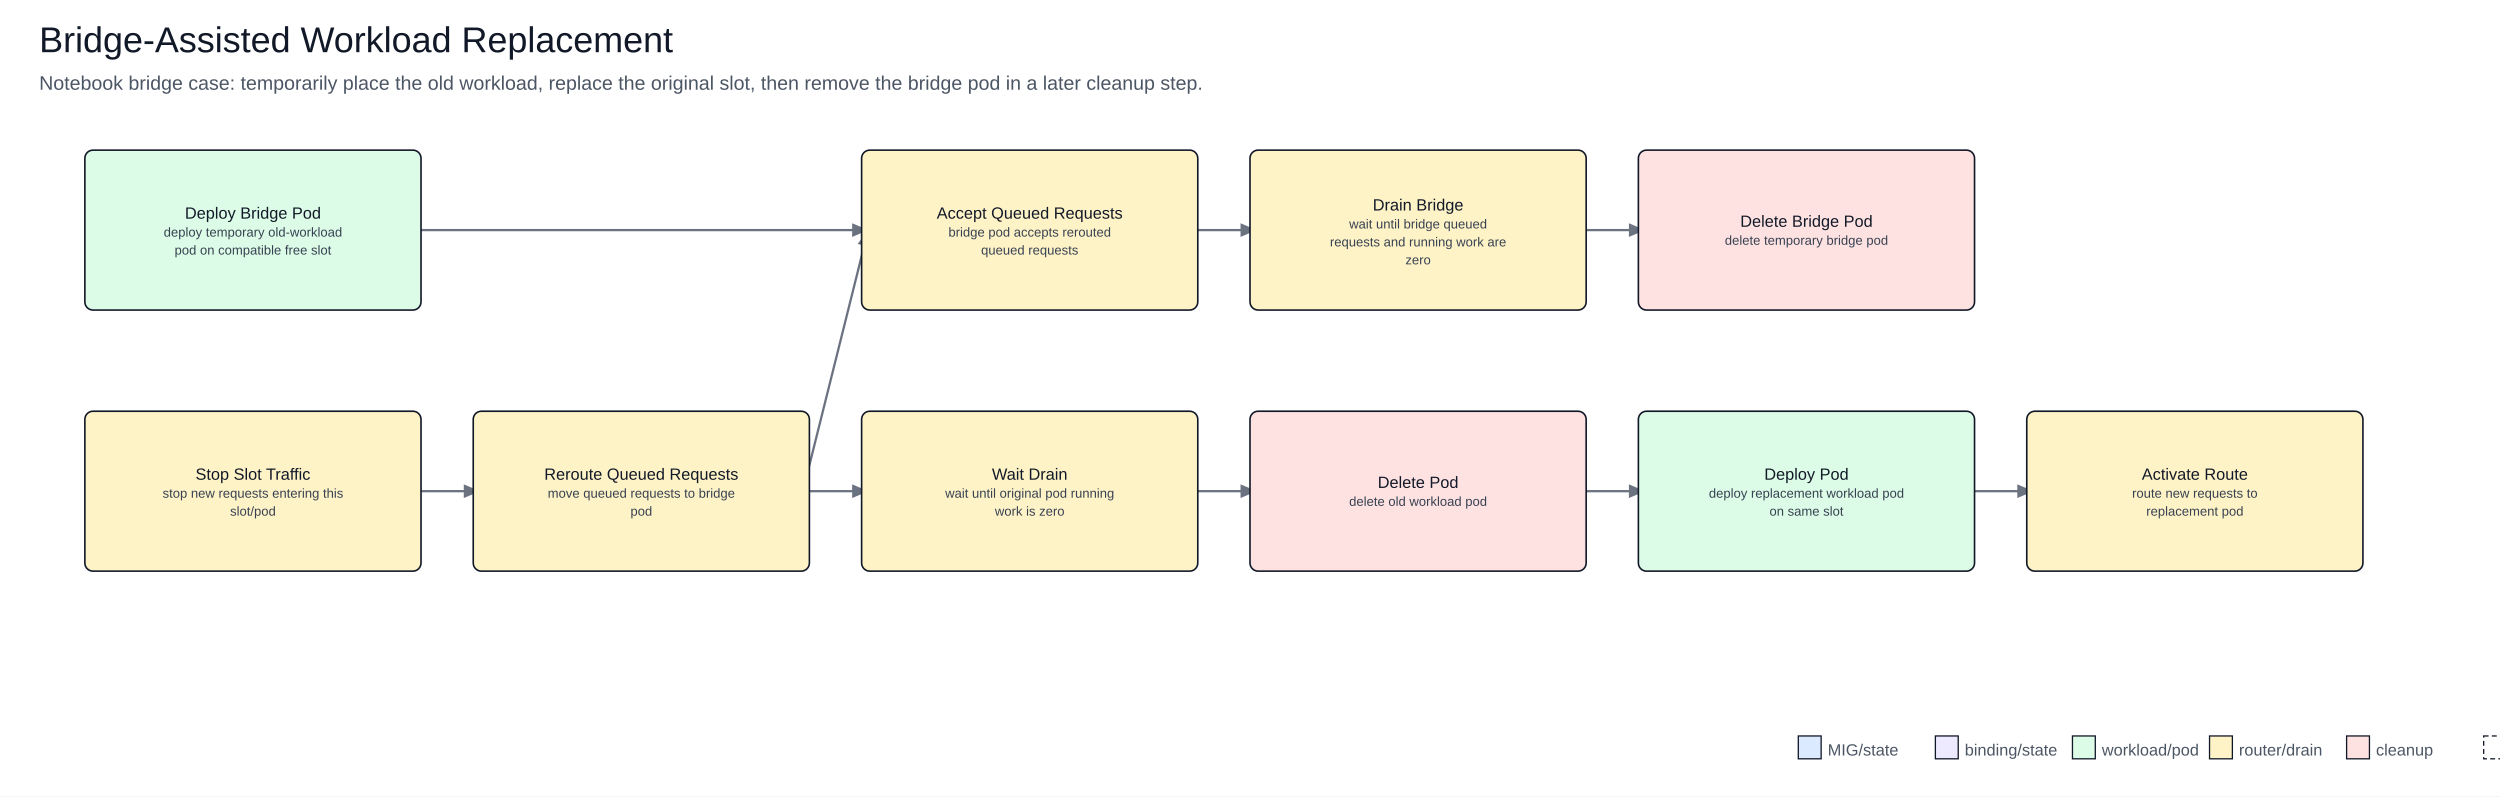
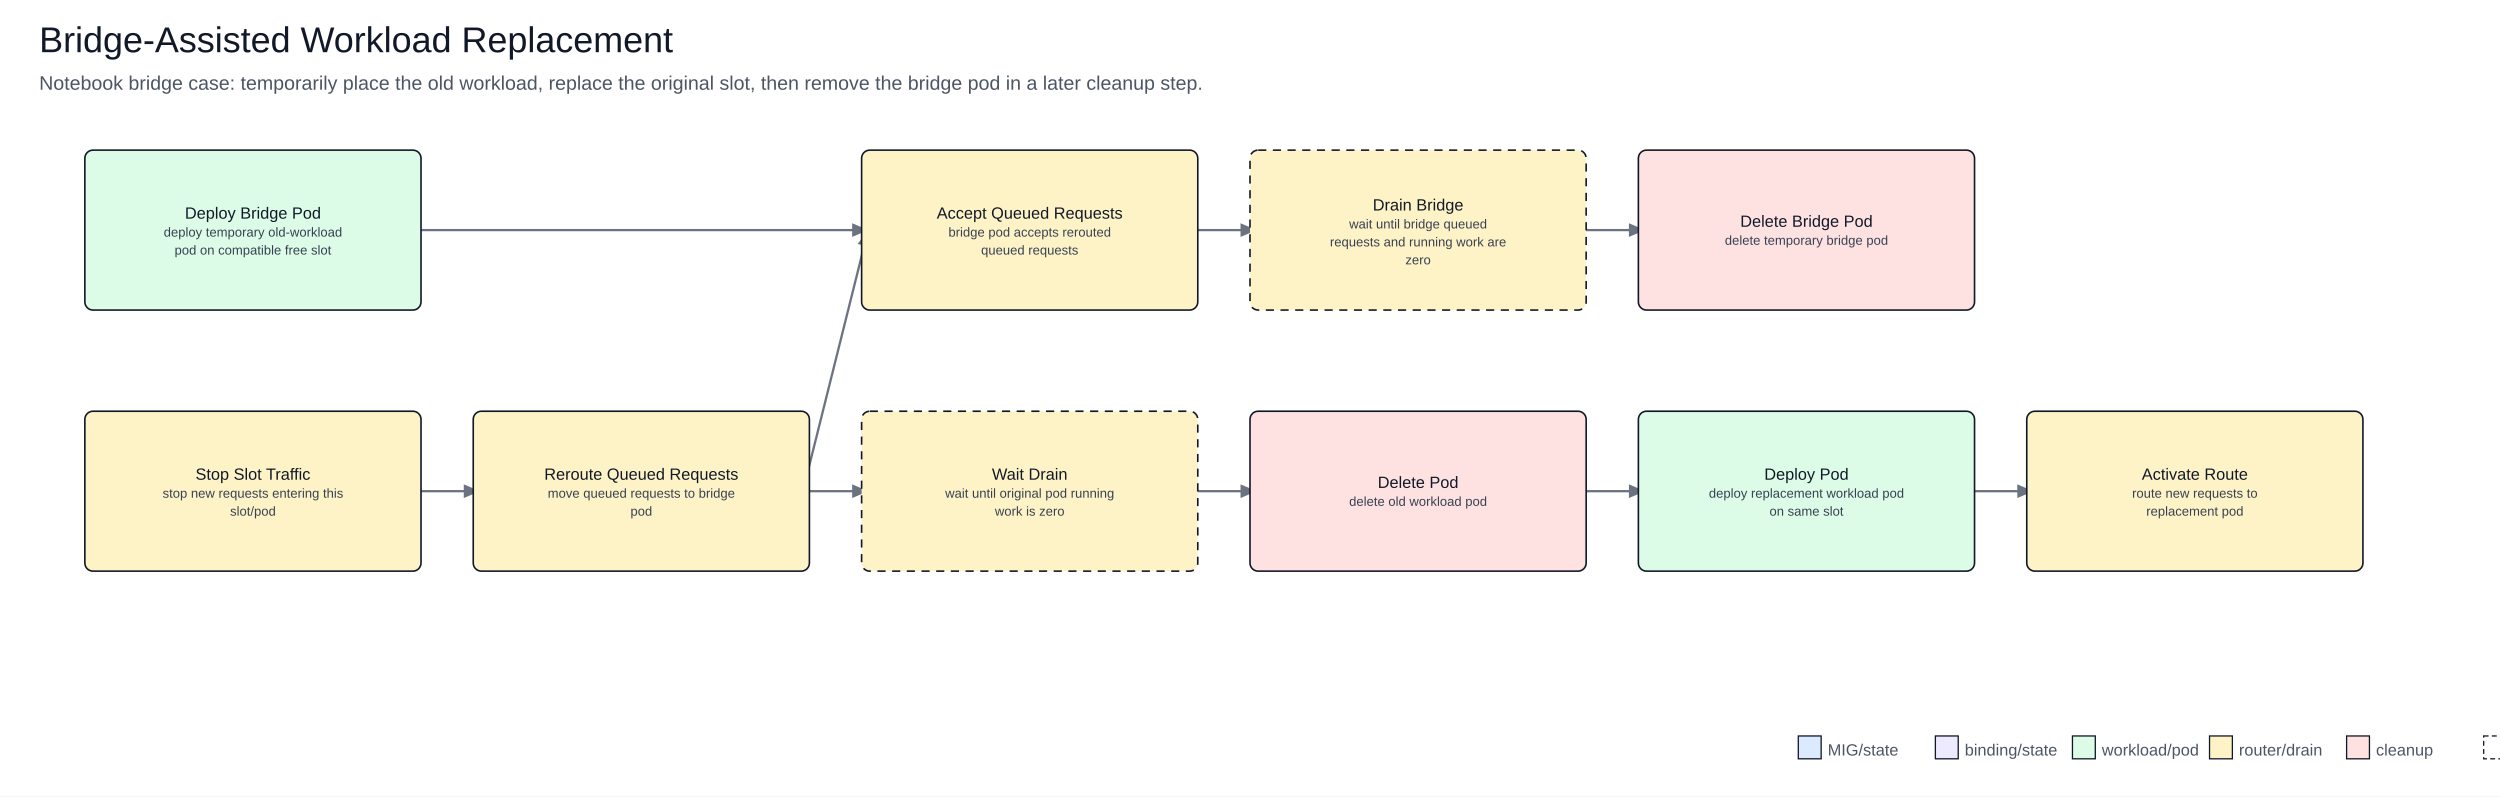
<svg xmlns="http://www.w3.org/2000/svg" width="1532" height="488" viewBox="0 0 1532 488">
  <defs>
    <marker id="arrow" markerWidth="8" markerHeight="8" refX="7" refY="3" orient="auto" markerUnits="strokeWidth">
      <path d="M0,0 L0,6 L7,3 z" fill="#6b7280" />
    </marker>
  </defs>
  <rect x="0" y="0" width="100%" height="100%" fill="#ffffff" />
  <text x="24.0" y="32.0" text-anchor="start" font-family="Arial, sans-serif" font-size="22" fill="#111827">Bridge-Assisted Workload Replacement</text>
  <text x="24.0" y="55.0" text-anchor="start" font-family="Arial, sans-serif" font-size="12" fill="#4b5563">Notebook bridge case: temporarily place the old workload, replace the original slot, then remove the bridge pod in a later cleanup step.</text>
  <line x1="254.0" y1="141.0" x2="532.0" y2="141.0" stroke="#6b7280" stroke-width="1.4" marker-end="url(#arrow)" />
  <line x1="254.0" y1="301.0" x2="294.0" y2="301.0" stroke="#6b7280" stroke-width="1.4" marker-end="url(#arrow)" />
  <line x1="492.0" y1="301.0" x2="532.0" y2="141.0" stroke="#6b7280" stroke-width="1.4" marker-end="url(#arrow)" />
  <line x1="492.0" y1="301.0" x2="532.0" y2="301.0" stroke="#6b7280" stroke-width="1.4" marker-end="url(#arrow)" />
  <line x1="730.0" y1="141.0" x2="770.0" y2="141.0" stroke="#6b7280" stroke-width="1.4" marker-end="url(#arrow)" />
  <line x1="968.0" y1="141.0" x2="1008.0" y2="141.0" stroke="#6b7280" stroke-width="1.4" marker-end="url(#arrow)" />
  <line x1="730.0" y1="301.0" x2="770.0" y2="301.0" stroke="#6b7280" stroke-width="1.4" marker-end="url(#arrow)" />
  <line x1="968.0" y1="301.0" x2="1008.0" y2="301.0" stroke="#6b7280" stroke-width="1.4" marker-end="url(#arrow)" />
  <line x1="1206.0" y1="301.0" x2="1246.0" y2="301.0" stroke="#6b7280" stroke-width="1.4" marker-end="url(#arrow)" />
  <rect x="52.0" y="92.0" width="206" height="98" rx="5" fill="#dcfce7" stroke="#111827" stroke-width="1" />
  <text x="155.0" y="134.0" text-anchor="middle" font-family="Arial, sans-serif" font-size="10" fill="#111827">Deploy Bridge Pod</text>
  <text x="155.0" y="145.0" text-anchor="middle" font-family="Arial, sans-serif" font-size="8" fill="#374151">deploy temporary old-workload</text>
  <text x="155.0" y="156.0" text-anchor="middle" font-family="Arial, sans-serif" font-size="8" fill="#374151">pod on compatible free slot</text>
  <rect x="528.0" y="92.0" width="206" height="98" rx="5" fill="#fef3c7" stroke="#111827" stroke-width="1" />
  <text x="631.0" y="134.0" text-anchor="middle" font-family="Arial, sans-serif" font-size="10" fill="#111827">Accept Queued Requests</text>
  <text x="631.0" y="145.0" text-anchor="middle" font-family="Arial, sans-serif" font-size="8" fill="#374151">bridge pod accepts rerouted</text>
  <text x="631.0" y="156.0" text-anchor="middle" font-family="Arial, sans-serif" font-size="8" fill="#374151">queued requests</text>
-   <rect x="766.0" y="92.0" width="206" height="98" rx="5" fill="#fef3c7" stroke="#111827" stroke-width="1" />
+   <rect x="766.0" y="92.0" width="206" height="98" rx="5" fill="#fef3c7" stroke="#111827" stroke-width="1" stroke-dasharray="5 4" />
  <text x="869.0" y="129.0" text-anchor="middle" font-family="Arial, sans-serif" font-size="10" fill="#111827">Drain Bridge</text>
  <text x="869.0" y="140.0" text-anchor="middle" font-family="Arial, sans-serif" font-size="8" fill="#374151">wait until bridge queued</text>
  <text x="869.0" y="151.0" text-anchor="middle" font-family="Arial, sans-serif" font-size="8" fill="#374151">requests and running work are</text>
  <text x="869.0" y="162.0" text-anchor="middle" font-family="Arial, sans-serif" font-size="8" fill="#374151">zero</text>
  <rect x="1004.0" y="92.0" width="206" height="98" rx="5" fill="#fee2e2" stroke="#111827" stroke-width="1" />
  <text x="1107.0" y="139.0" text-anchor="middle" font-family="Arial, sans-serif" font-size="10" fill="#111827">Delete Bridge Pod</text>
  <text x="1107.0" y="150.0" text-anchor="middle" font-family="Arial, sans-serif" font-size="8" fill="#374151">delete temporary bridge pod</text>
  <rect x="52.0" y="252.0" width="206" height="98" rx="5" fill="#fef3c7" stroke="#111827" stroke-width="1" />
  <text x="155.0" y="294.0" text-anchor="middle" font-family="Arial, sans-serif" font-size="10" fill="#111827">Stop Slot Traffic</text>
  <text x="155.0" y="305.0" text-anchor="middle" font-family="Arial, sans-serif" font-size="8" fill="#374151">stop new requests entering this</text>
  <text x="155.0" y="316.0" text-anchor="middle" font-family="Arial, sans-serif" font-size="8" fill="#374151">slot/pod</text>
  <rect x="290.0" y="252.0" width="206" height="98" rx="5" fill="#fef3c7" stroke="#111827" stroke-width="1" />
  <text x="393.0" y="294.0" text-anchor="middle" font-family="Arial, sans-serif" font-size="10" fill="#111827">Reroute Queued Requests</text>
  <text x="393.0" y="305.0" text-anchor="middle" font-family="Arial, sans-serif" font-size="8" fill="#374151">move queued requests to bridge</text>
  <text x="393.0" y="316.0" text-anchor="middle" font-family="Arial, sans-serif" font-size="8" fill="#374151">pod</text>
-   <rect x="528.0" y="252.0" width="206" height="98" rx="5" fill="#fef3c7" stroke="#111827" stroke-width="1" />
+   <rect x="528.0" y="252.0" width="206" height="98" rx="5" fill="#fef3c7" stroke="#111827" stroke-width="1" stroke-dasharray="5 4" />
  <text x="631.0" y="294.0" text-anchor="middle" font-family="Arial, sans-serif" font-size="10" fill="#111827">Wait Drain</text>
  <text x="631.0" y="305.0" text-anchor="middle" font-family="Arial, sans-serif" font-size="8" fill="#374151">wait until original pod running</text>
  <text x="631.0" y="316.0" text-anchor="middle" font-family="Arial, sans-serif" font-size="8" fill="#374151">work is zero</text>
  <rect x="766.0" y="252.0" width="206" height="98" rx="5" fill="#fee2e2" stroke="#111827" stroke-width="1" />
  <text x="869.0" y="299.0" text-anchor="middle" font-family="Arial, sans-serif" font-size="10" fill="#111827">Delete Pod</text>
  <text x="869.0" y="310.0" text-anchor="middle" font-family="Arial, sans-serif" font-size="8" fill="#374151">delete old workload pod</text>
  <rect x="1004.0" y="252.0" width="206" height="98" rx="5" fill="#dcfce7" stroke="#111827" stroke-width="1" />
  <text x="1107.0" y="294.0" text-anchor="middle" font-family="Arial, sans-serif" font-size="10" fill="#111827">Deploy Pod</text>
  <text x="1107.0" y="305.0" text-anchor="middle" font-family="Arial, sans-serif" font-size="8" fill="#374151">deploy replacement workload pod</text>
  <text x="1107.0" y="316.0" text-anchor="middle" font-family="Arial, sans-serif" font-size="8" fill="#374151">on same slot</text>
  <rect x="1242.0" y="252.0" width="206" height="98" rx="5" fill="#fef3c7" stroke="#111827" stroke-width="1" />
  <text x="1345.0" y="294.0" text-anchor="middle" font-family="Arial, sans-serif" font-size="10" fill="#111827">Activate Route</text>
  <text x="1345.0" y="305.0" text-anchor="middle" font-family="Arial, sans-serif" font-size="8" fill="#374151">route new requests to</text>
  <text x="1345.0" y="316.0" text-anchor="middle" font-family="Arial, sans-serif" font-size="8" fill="#374151">replacement pod</text>
  <rect x="1102" y="451" width="14" height="14" fill="#dbeafe" stroke="#111827" stroke-width="0.8" />
  <text x="1120.0" y="463.0" text-anchor="start" font-family="Arial, sans-serif" font-size="10" fill="#4b5563">MIG/state</text>
  <rect x="1186" y="451" width="14" height="14" fill="#ede9fe" stroke="#111827" stroke-width="0.8" />
  <text x="1204.0" y="463.0" text-anchor="start" font-family="Arial, sans-serif" font-size="10" fill="#4b5563">binding/state</text>
  <rect x="1270" y="451" width="14" height="14" fill="#dcfce7" stroke="#111827" stroke-width="0.8" />
  <text x="1288.0" y="463.0" text-anchor="start" font-family="Arial, sans-serif" font-size="10" fill="#4b5563">workload/pod</text>
  <rect x="1354" y="451" width="14" height="14" fill="#fef3c7" stroke="#111827" stroke-width="0.8" />
  <text x="1372.0" y="463.0" text-anchor="start" font-family="Arial, sans-serif" font-size="10" fill="#4b5563">router/drain</text>
  <rect x="1438" y="451" width="14" height="14" fill="#fee2e2" stroke="#111827" stroke-width="0.8" />
  <text x="1456.0" y="463.0" text-anchor="start" font-family="Arial, sans-serif" font-size="10" fill="#4b5563">cleanup</text>
  <rect x="1522" y="451" width="14" height="14" fill="#ffffff" stroke="#111827" stroke-width="0.8" stroke-dasharray="3 2" />
  <text x="1540.0" y="463.0" text-anchor="start" font-family="Arial, sans-serif" font-size="10" fill="#4b5563">optional</text>
</svg>
